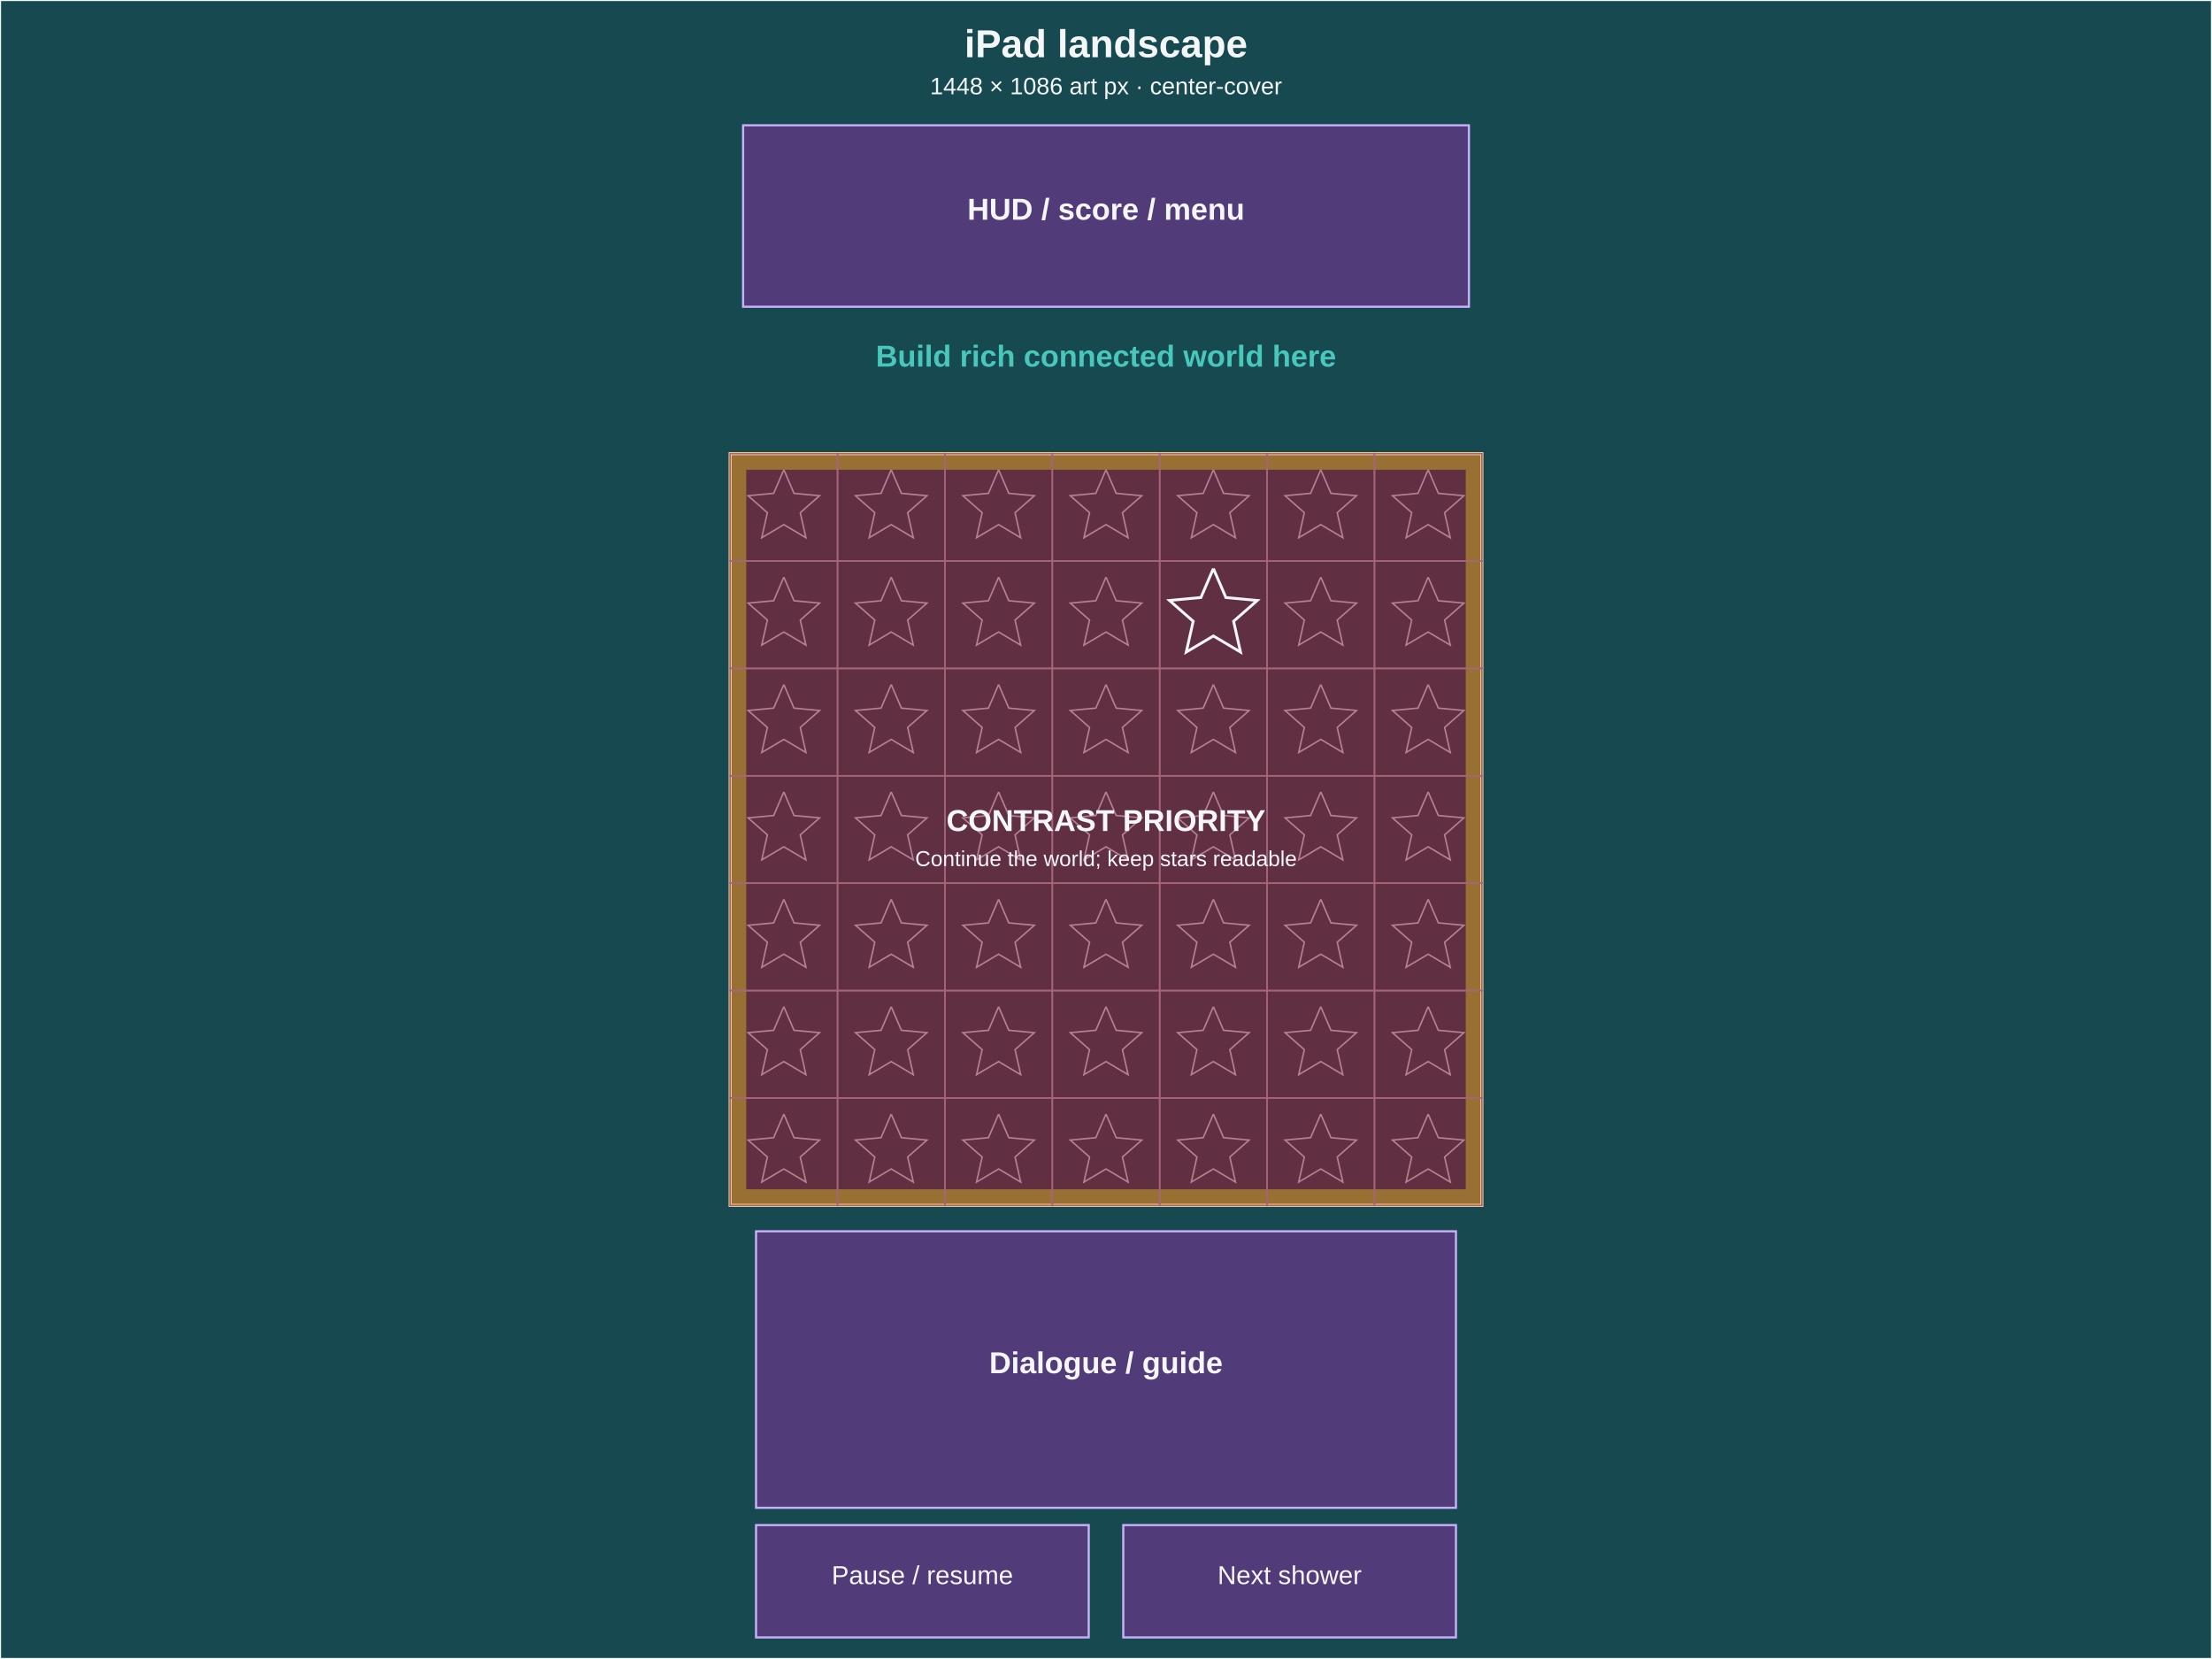
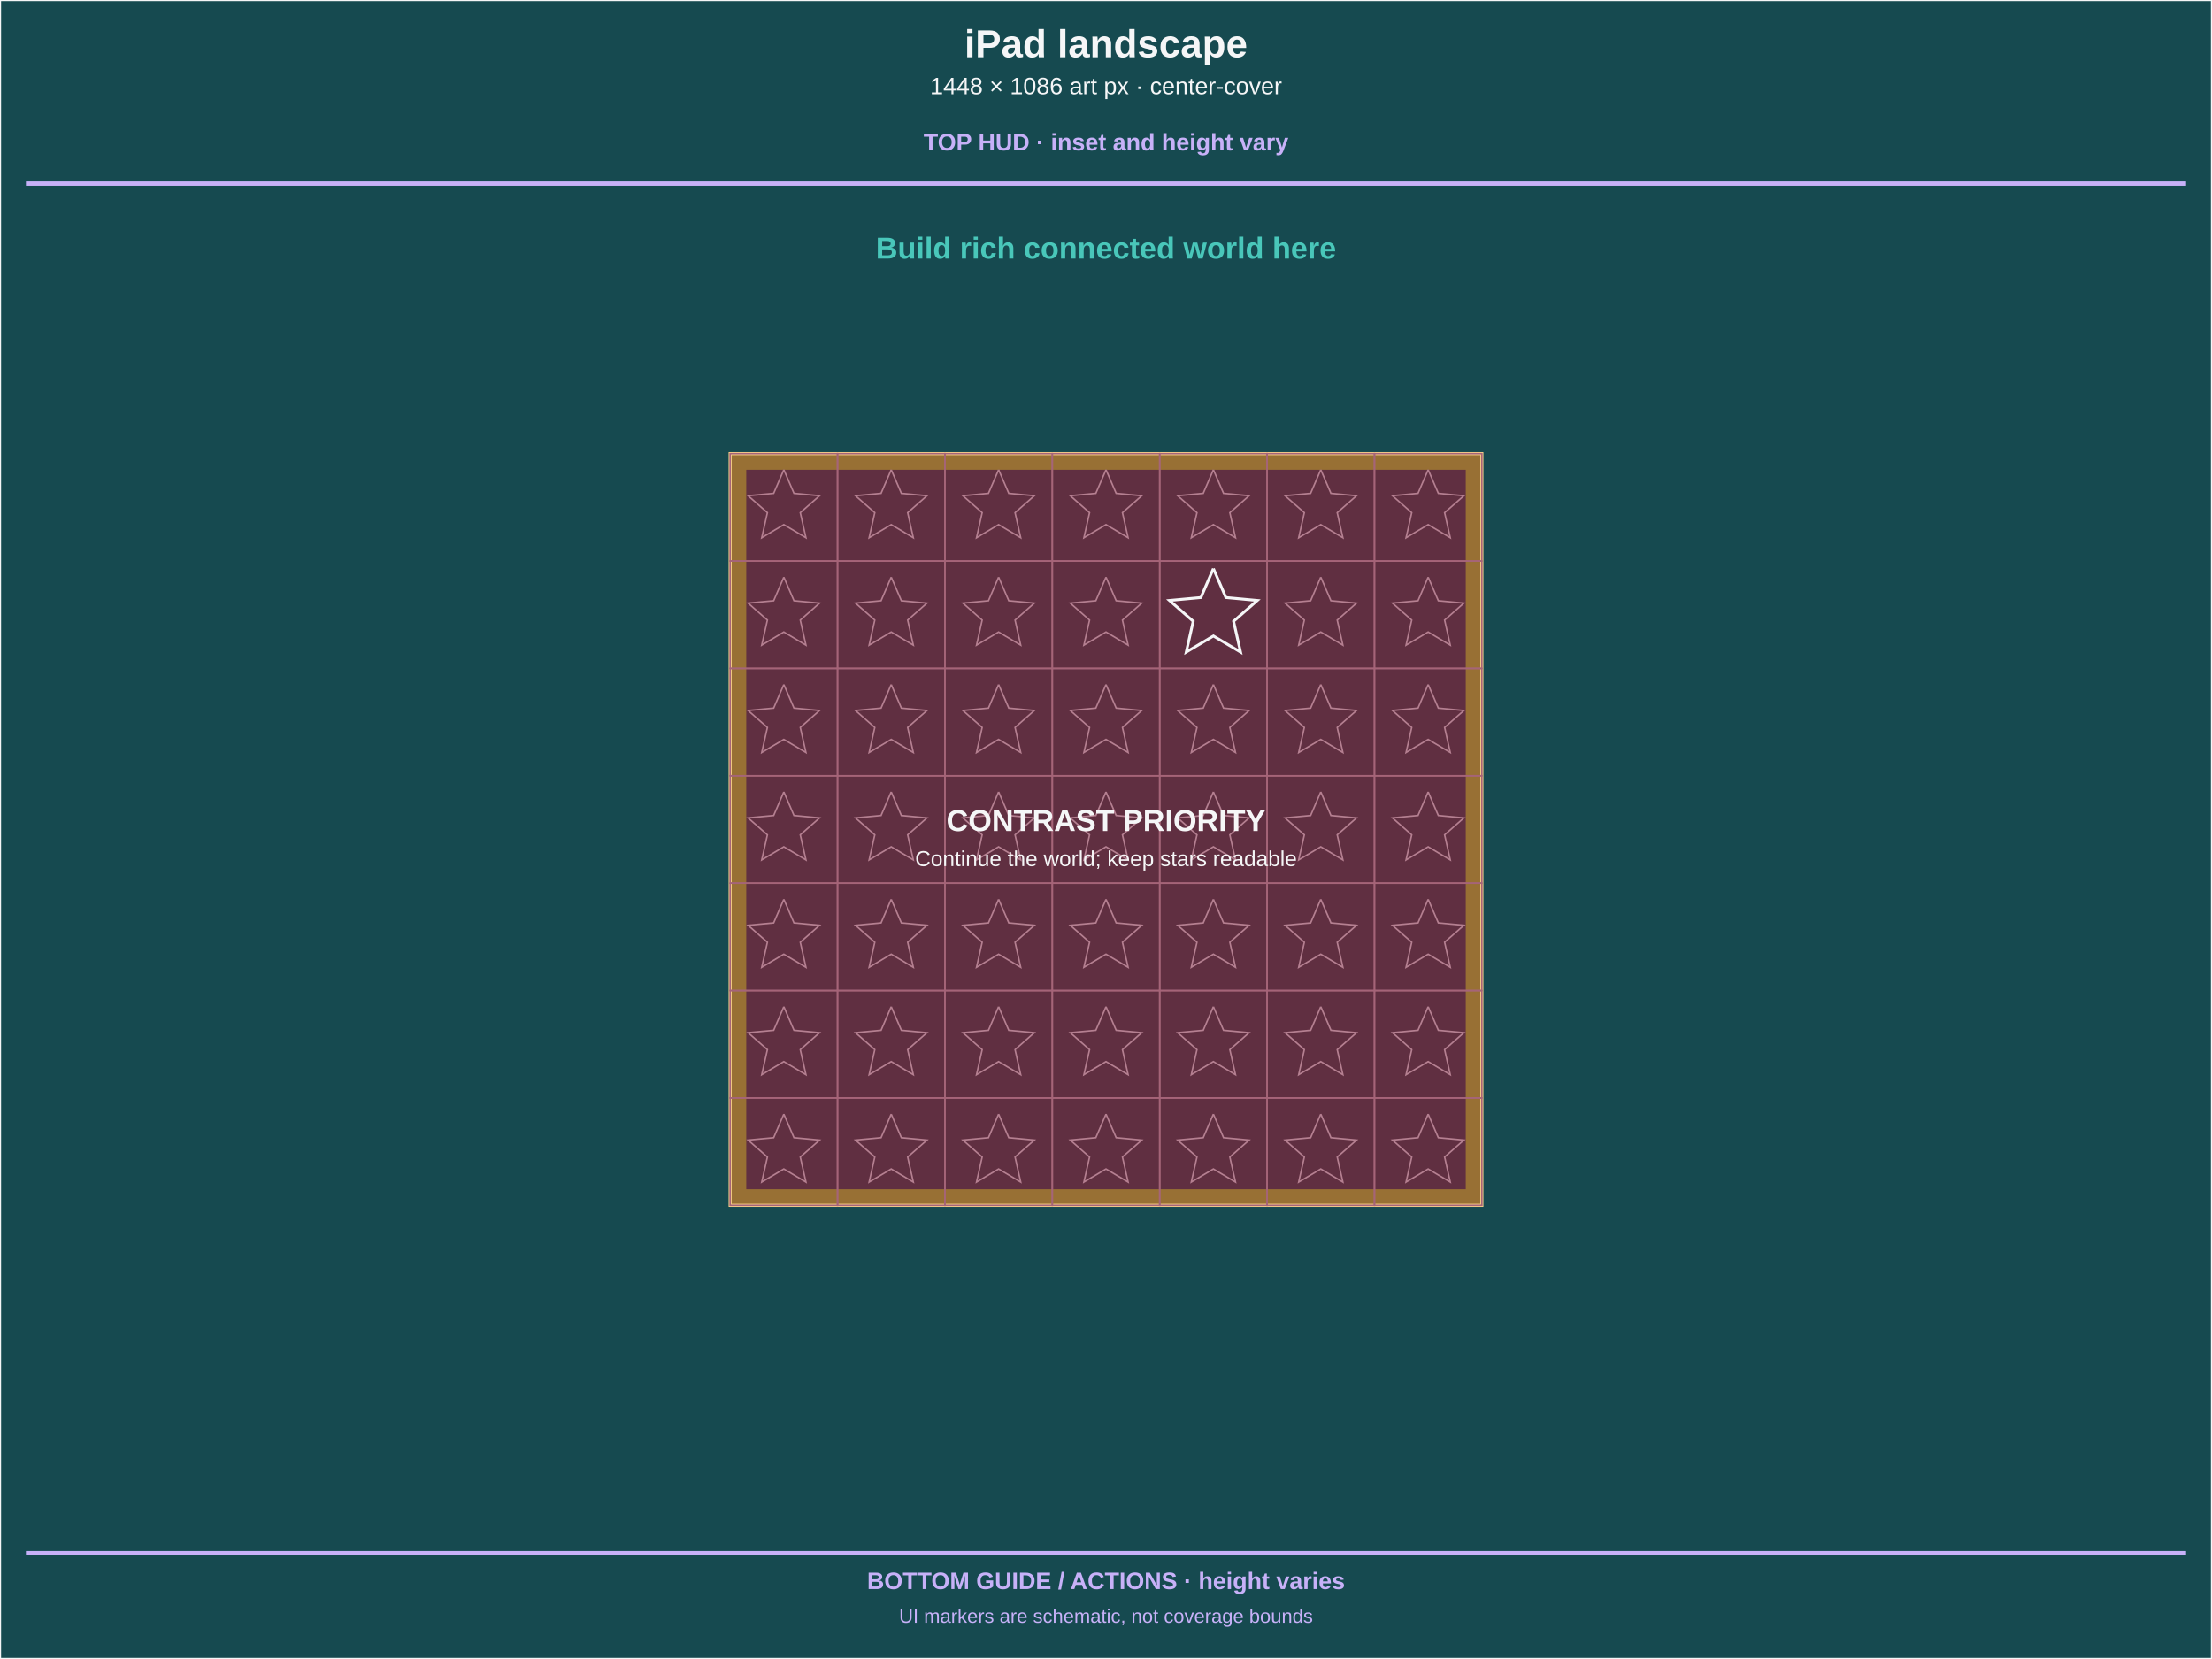
<svg xmlns="http://www.w3.org/2000/svg" width="1448" height="1086" viewBox="0 0 1448 1086" role="img">
  <rect x="0" y="0" width="1448" height="1086" fill="#101b2c" stroke="none" stroke-width="1" />
  <rect x="0" y="0" width="1448" height="1086" fill="#164a50" stroke="none" stroke-width="1" />
  <rect x="477.953" y="296.953" width="492.094" height="492.094" fill="#987034" stroke="#ffd68a" stroke-width="1.98" />
  <rect x="488.498" y="307.498" width="471.004" height="471.004" fill="#602f41" stroke="none" stroke-width="1" />
  <rect x="477.953" y="718.748" width="70.299" height="70.299" fill="none" stroke="#a56478" stroke-width="0.99" />
  <polyline points="513.103,729.293 519.755,744.741 536.503,746.294 523.867,757.395 527.565,773.803 513.103,765.216 498.64,773.803 502.339,757.395 489.702,746.294 506.45,744.741 513.103,729.293" fill="none" stroke="#b58091" stroke-width="0.99" />
  <rect x="548.252" y="718.748" width="70.299" height="70.299" fill="none" stroke="#a56478" stroke-width="0.99" />
  <polyline points="583.402,729.293 590.054,744.741 606.802,746.294 594.166,757.395 597.864,773.803 583.402,765.216 568.939,773.803 572.638,757.395 560.001,746.294 576.749,744.741 583.402,729.293" fill="none" stroke="#b58091" stroke-width="0.99" />
  <rect x="618.551" y="718.748" width="70.299" height="70.299" fill="none" stroke="#a56478" stroke-width="0.99" />
  <polyline points="653.701,729.293 660.354,744.741 677.101,746.294 664.465,757.395 668.163,773.803 653.701,765.216 639.239,773.803 642.937,757.395 630.3,746.294 647.048,744.741 653.701,729.293" fill="none" stroke="#b58091" stroke-width="0.99" />
  <rect x="688.85" y="718.748" width="70.299" height="70.299" fill="none" stroke="#a56478" stroke-width="0.99" />
  <polyline points="724,729.293 730.653,744.741 747.4,746.294 734.764,757.395 738.462,773.803 724,765.216 709.538,773.803 713.236,757.395 700.6,746.294 717.347,744.741 724,729.293" fill="none" stroke="#b58091" stroke-width="0.99" />
  <rect x="759.15" y="718.748" width="70.299" height="70.299" fill="none" stroke="#a56478" stroke-width="0.99" />
  <polyline points="794.299,729.293 800.952,744.741 817.7,746.294 805.063,757.395 808.761,773.803 794.299,765.216 779.837,773.803 783.535,757.395 770.899,746.294 787.646,744.741 794.299,729.293" fill="none" stroke="#b58091" stroke-width="0.99" />
  <rect x="829.449" y="718.748" width="70.299" height="70.299" fill="none" stroke="#a56478" stroke-width="0.99" />
  <polyline points="864.598,729.293 871.251,744.741 887.999,746.294 875.362,757.395 879.061,773.803 864.598,765.216 850.136,773.803 853.834,757.395 841.198,746.294 857.946,744.741 864.598,729.293" fill="none" stroke="#b58091" stroke-width="0.99" />
  <rect x="899.748" y="718.748" width="70.299" height="70.299" fill="none" stroke="#a56478" stroke-width="0.99" />
  <polyline points="934.897,729.293 941.55,744.741 958.298,746.294 945.662,757.395 949.36,773.803 934.897,765.216 920.435,773.803 924.133,757.395 911.497,746.294 928.245,744.741 934.897,729.293" fill="none" stroke="#b58091" stroke-width="0.99" />
  <rect x="477.953" y="648.449" width="70.299" height="70.299" fill="none" stroke="#a56478" stroke-width="0.99" />
  <polyline points="513.103,658.994 519.755,674.442 536.503,675.995 523.867,687.096 527.565,703.504 513.103,694.916 498.64,703.504 502.339,687.096 489.702,675.995 506.45,674.442 513.103,658.994" fill="none" stroke="#b58091" stroke-width="0.99" />
  <rect x="548.252" y="648.449" width="70.299" height="70.299" fill="none" stroke="#a56478" stroke-width="0.99" />
  <polyline points="583.402,658.994 590.054,674.442 606.802,675.995 594.166,687.096 597.864,703.504 583.402,694.916 568.939,703.504 572.638,687.096 560.001,675.995 576.749,674.442 583.402,658.994" fill="none" stroke="#b58091" stroke-width="0.99" />
  <rect x="618.551" y="648.449" width="70.299" height="70.299" fill="none" stroke="#a56478" stroke-width="0.99" />
  <polyline points="653.701,658.994 660.354,674.442 677.101,675.995 664.465,687.096 668.163,703.504 653.701,694.916 639.239,703.504 642.937,687.096 630.3,675.995 647.048,674.442 653.701,658.994" fill="none" stroke="#b58091" stroke-width="0.99" />
  <rect x="688.85" y="648.449" width="70.299" height="70.299" fill="none" stroke="#a56478" stroke-width="0.99" />
  <polyline points="724,658.994 730.653,674.442 747.4,675.995 734.764,687.096 738.462,703.504 724,694.916 709.538,703.504 713.236,687.096 700.6,675.995 717.347,674.442 724,658.994" fill="none" stroke="#b58091" stroke-width="0.99" />
  <rect x="759.15" y="648.449" width="70.299" height="70.299" fill="none" stroke="#a56478" stroke-width="0.99" />
  <polyline points="794.299,658.994 800.952,674.442 817.7,675.995 805.063,687.096 808.761,703.504 794.299,694.916 779.837,703.504 783.535,687.096 770.899,675.995 787.646,674.442 794.299,658.994" fill="none" stroke="#b58091" stroke-width="0.99" />
  <rect x="829.449" y="648.449" width="70.299" height="70.299" fill="none" stroke="#a56478" stroke-width="0.99" />
  <polyline points="864.598,658.994 871.251,674.442 887.999,675.995 875.362,687.096 879.061,703.504 864.598,694.916 850.136,703.504 853.834,687.096 841.198,675.995 857.946,674.442 864.598,658.994" fill="none" stroke="#b58091" stroke-width="0.99" />
  <rect x="899.748" y="648.449" width="70.299" height="70.299" fill="none" stroke="#a56478" stroke-width="0.99" />
  <polyline points="934.897,658.994 941.55,674.442 958.298,675.995 945.662,687.096 949.36,703.504 934.897,694.916 920.435,703.504 924.133,687.096 911.497,675.995 928.245,674.442 934.897,658.994" fill="none" stroke="#b58091" stroke-width="0.99" />
  <rect x="477.953" y="578.15" width="70.299" height="70.299" fill="none" stroke="#a56478" stroke-width="0.99" />
  <polyline points="513.103,588.694 519.755,604.143 536.503,605.696 523.867,616.797 527.565,633.205 513.103,624.617 498.64,633.205 502.339,616.797 489.702,605.696 506.45,604.143 513.103,588.694" fill="none" stroke="#b58091" stroke-width="0.99" />
  <rect x="548.252" y="578.15" width="70.299" height="70.299" fill="none" stroke="#a56478" stroke-width="0.99" />
  <polyline points="583.402,588.694 590.054,604.143 606.802,605.696 594.166,616.797 597.864,633.205 583.402,624.617 568.939,633.205 572.638,616.797 560.001,605.696 576.749,604.143 583.402,588.694" fill="none" stroke="#b58091" stroke-width="0.99" />
  <rect x="618.551" y="578.15" width="70.299" height="70.299" fill="none" stroke="#a56478" stroke-width="0.99" />
  <polyline points="653.701,588.694 660.354,604.143 677.101,605.696 664.465,616.797 668.163,633.205 653.701,624.617 639.239,633.205 642.937,616.797 630.3,605.696 647.048,604.143 653.701,588.694" fill="none" stroke="#b58091" stroke-width="0.99" />
  <rect x="688.85" y="578.15" width="70.299" height="70.299" fill="none" stroke="#a56478" stroke-width="0.99" />
  <polyline points="724,588.694 730.653,604.143 747.4,605.696 734.764,616.797 738.462,633.205 724,624.617 709.538,633.205 713.236,616.797 700.6,605.696 717.347,604.143 724,588.694" fill="none" stroke="#b58091" stroke-width="0.99" />
  <rect x="759.15" y="578.15" width="70.299" height="70.299" fill="none" stroke="#a56478" stroke-width="0.99" />
  <polyline points="794.299,588.694 800.952,604.143 817.7,605.696 805.063,616.797 808.761,633.205 794.299,624.617 779.837,633.205 783.535,616.797 770.899,605.696 787.646,604.143 794.299,588.694" fill="none" stroke="#b58091" stroke-width="0.99" />
  <rect x="829.449" y="578.15" width="70.299" height="70.299" fill="none" stroke="#a56478" stroke-width="0.99" />
  <polyline points="864.598,588.694 871.251,604.143 887.999,605.696 875.362,616.797 879.061,633.205 864.598,624.617 850.136,633.205 853.834,616.797 841.198,605.696 857.946,604.143 864.598,588.694" fill="none" stroke="#b58091" stroke-width="0.99" />
  <rect x="899.748" y="578.15" width="70.299" height="70.299" fill="none" stroke="#a56478" stroke-width="0.99" />
  <polyline points="934.897,588.694 941.55,604.143 958.298,605.696 945.662,616.797 949.36,633.205 934.897,624.617 920.435,633.205 924.133,616.797 911.497,605.696 928.245,604.143 934.897,588.694" fill="none" stroke="#b58091" stroke-width="0.99" />
  <rect x="477.953" y="507.85" width="70.299" height="70.299" fill="none" stroke="#a56478" stroke-width="0.99" />
  <polyline points="513.103,518.395 519.755,533.843 536.503,535.397 523.867,546.497 527.565,562.906 513.103,554.318 498.64,562.906 502.339,546.497 489.702,535.397 506.45,533.843 513.103,518.395" fill="none" stroke="#b58091" stroke-width="0.99" />
  <rect x="548.252" y="507.85" width="70.299" height="70.299" fill="none" stroke="#a56478" stroke-width="0.99" />
  <polyline points="583.402,518.395 590.054,533.843 606.802,535.397 594.166,546.497 597.864,562.906 583.402,554.318 568.939,562.906 572.638,546.497 560.001,535.397 576.749,533.843 583.402,518.395" fill="none" stroke="#b58091" stroke-width="0.99" />
  <rect x="618.551" y="507.85" width="70.299" height="70.299" fill="none" stroke="#a56478" stroke-width="0.99" />
  <polyline points="653.701,518.395 660.354,533.843 677.101,535.397 664.465,546.497 668.163,562.906 653.701,554.318 639.239,562.906 642.937,546.497 630.3,535.397 647.048,533.843 653.701,518.395" fill="none" stroke="#b58091" stroke-width="0.99" />
  <rect x="688.85" y="507.85" width="70.299" height="70.299" fill="none" stroke="#a56478" stroke-width="0.99" />
  <polyline points="724,518.395 730.653,533.843 747.4,535.397 734.764,546.497 738.462,562.906 724,554.318 709.538,562.906 713.236,546.497 700.6,535.397 717.347,533.843 724,518.395" fill="none" stroke="#b58091" stroke-width="0.99" />
  <rect x="759.15" y="507.85" width="70.299" height="70.299" fill="none" stroke="#a56478" stroke-width="0.99" />
  <polyline points="794.299,518.395 800.952,533.843 817.7,535.397 805.063,546.497 808.761,562.906 794.299,554.318 779.837,562.906 783.535,546.497 770.899,535.397 787.646,533.843 794.299,518.395" fill="none" stroke="#b58091" stroke-width="0.99" />
  <rect x="829.449" y="507.85" width="70.299" height="70.299" fill="none" stroke="#a56478" stroke-width="0.99" />
  <polyline points="864.598,518.395 871.251,533.843 887.999,535.397 875.362,546.497 879.061,562.906 864.598,554.318 850.136,562.906 853.834,546.497 841.198,535.397 857.946,533.843 864.598,518.395" fill="none" stroke="#b58091" stroke-width="0.99" />
  <rect x="899.748" y="507.85" width="70.299" height="70.299" fill="none" stroke="#a56478" stroke-width="0.99" />
  <polyline points="934.897,518.395 941.55,533.843 958.298,535.397 945.662,546.497 949.36,562.906 934.897,554.318 920.435,562.906 924.133,546.497 911.497,535.397 928.245,533.843 934.897,518.395" fill="none" stroke="#b58091" stroke-width="0.99" />
  <rect x="477.953" y="437.551" width="70.299" height="70.299" fill="none" stroke="#a56478" stroke-width="0.99" />
  <polyline points="513.103,448.096 519.755,463.544 536.503,465.098 523.867,476.198 527.565,492.606 513.103,484.019 498.64,492.606 502.339,476.198 489.702,465.098 506.45,463.544 513.103,448.096" fill="none" stroke="#b58091" stroke-width="0.99" />
  <rect x="548.252" y="437.551" width="70.299" height="70.299" fill="none" stroke="#a56478" stroke-width="0.99" />
  <polyline points="583.402,448.096 590.054,463.544 606.802,465.098 594.166,476.198 597.864,492.606 583.402,484.019 568.939,492.606 572.638,476.198 560.001,465.098 576.749,463.544 583.402,448.096" fill="none" stroke="#b58091" stroke-width="0.99" />
  <rect x="618.551" y="437.551" width="70.299" height="70.299" fill="none" stroke="#a56478" stroke-width="0.99" />
  <polyline points="653.701,448.096 660.354,463.544 677.101,465.098 664.465,476.198 668.163,492.606 653.701,484.019 639.239,492.606 642.937,476.198 630.3,465.098 647.048,463.544 653.701,448.096" fill="none" stroke="#b58091" stroke-width="0.99" />
  <rect x="688.85" y="437.551" width="70.299" height="70.299" fill="none" stroke="#a56478" stroke-width="0.99" />
  <polyline points="724,448.096 730.653,463.544 747.4,465.098 734.764,476.198 738.462,492.606 724,484.019 709.538,492.606 713.236,476.198 700.6,465.098 717.347,463.544 724,448.096" fill="none" stroke="#b58091" stroke-width="0.99" />
  <rect x="759.15" y="437.551" width="70.299" height="70.299" fill="none" stroke="#a56478" stroke-width="0.99" />
  <polyline points="794.299,448.096 800.952,463.544 817.7,465.098 805.063,476.198 808.761,492.606 794.299,484.019 779.837,492.606 783.535,476.198 770.899,465.098 787.646,463.544 794.299,448.096" fill="none" stroke="#b58091" stroke-width="0.99" />
  <rect x="829.449" y="437.551" width="70.299" height="70.299" fill="none" stroke="#a56478" stroke-width="0.99" />
  <polyline points="864.598,448.096 871.251,463.544 887.999,465.098 875.362,476.198 879.061,492.606 864.598,484.019 850.136,492.606 853.834,476.198 841.198,465.098 857.946,463.544 864.598,448.096" fill="none" stroke="#b58091" stroke-width="0.99" />
  <rect x="899.748" y="437.551" width="70.299" height="70.299" fill="none" stroke="#a56478" stroke-width="0.99" />
  <polyline points="934.897,448.096 941.55,463.544 958.298,465.098 945.662,476.198 949.36,492.606 934.897,484.019 920.435,492.606 924.133,476.198 911.497,465.098 928.245,463.544 934.897,448.096" fill="none" stroke="#b58091" stroke-width="0.99" />
  <rect x="477.953" y="367.252" width="70.299" height="70.299" fill="none" stroke="#a56478" stroke-width="0.99" />
  <polyline points="513.103,377.797 519.755,393.245 536.503,394.798 523.867,405.899 527.565,422.307 513.103,413.72 498.64,422.307 502.339,405.899 489.702,394.798 506.45,393.245 513.103,377.797" fill="none" stroke="#b58091" stroke-width="0.99" />
  <rect x="548.252" y="367.252" width="70.299" height="70.299" fill="none" stroke="#a56478" stroke-width="0.99" />
  <polyline points="583.402,377.797 590.054,393.245 606.802,394.798 594.166,405.899 597.864,422.307 583.402,413.72 568.939,422.307 572.638,405.899 560.001,394.798 576.749,393.245 583.402,377.797" fill="none" stroke="#b58091" stroke-width="0.99" />
  <rect x="618.551" y="367.252" width="70.299" height="70.299" fill="none" stroke="#a56478" stroke-width="0.99" />
  <polyline points="653.701,377.797 660.354,393.245 677.101,394.798 664.465,405.899 668.163,422.307 653.701,413.72 639.239,422.307 642.937,405.899 630.3,394.798 647.048,393.245 653.701,377.797" fill="none" stroke="#b58091" stroke-width="0.99" />
  <rect x="688.85" y="367.252" width="70.299" height="70.299" fill="none" stroke="#a56478" stroke-width="0.99" />
  <polyline points="724,377.797 730.653,393.245 747.4,394.798 734.764,405.899 738.462,422.307 724,413.72 709.538,422.307 713.236,405.899 700.6,394.798 717.347,393.245 724,377.797" fill="none" stroke="#b58091" stroke-width="0.99" />
  <rect x="759.15" y="367.252" width="70.299" height="70.299" fill="none" stroke="#a56478" stroke-width="0.99" />
  <polyline points="794.299,372.173 802.472,391.152 823.048,393.061 807.524,406.699 812.067,426.857 794.299,416.307 776.531,426.857 781.074,406.699 765.55,393.061 786.126,391.152 794.299,372.173" fill="none" stroke="#f5f6f7" stroke-width="1.838" />
  <rect x="829.449" y="367.252" width="70.299" height="70.299" fill="none" stroke="#a56478" stroke-width="0.99" />
  <polyline points="864.598,377.797 871.251,393.245 887.999,394.798 875.362,405.899 879.061,422.307 864.598,413.72 850.136,422.307 853.834,405.899 841.198,394.798 857.946,393.245 864.598,377.797" fill="none" stroke="#b58091" stroke-width="0.99" />
  <rect x="899.748" y="367.252" width="70.299" height="70.299" fill="none" stroke="#a56478" stroke-width="0.99" />
  <polyline points="934.897,377.797 941.55,393.245 958.298,394.798 945.662,405.899 949.36,422.307 934.897,413.72 920.435,422.307 924.133,405.899 911.497,394.798 928.245,393.245 934.897,377.797" fill="none" stroke="#b58091" stroke-width="0.99" />
  <rect x="477.953" y="296.953" width="70.299" height="70.299" fill="none" stroke="#a56478" stroke-width="0.99" />
  <polyline points="513.103,307.498 519.755,322.946 536.503,324.499 523.867,335.6 527.565,352.008 513.103,343.421 498.64,352.008 502.339,335.6 489.702,324.499 506.45,322.946 513.103,307.498" fill="none" stroke="#b58091" stroke-width="0.99" />
  <rect x="548.252" y="296.953" width="70.299" height="70.299" fill="none" stroke="#a56478" stroke-width="0.99" />
  <polyline points="583.402,307.498 590.054,322.946 606.802,324.499 594.166,335.6 597.864,352.008 583.402,343.421 568.939,352.008 572.638,335.6 560.001,324.499 576.749,322.946 583.402,307.498" fill="none" stroke="#b58091" stroke-width="0.99" />
  <rect x="618.551" y="296.953" width="70.299" height="70.299" fill="none" stroke="#a56478" stroke-width="0.99" />
  <polyline points="653.701,307.498 660.354,322.946 677.101,324.499 664.465,335.6 668.163,352.008 653.701,343.421 639.239,352.008 642.937,335.6 630.3,324.499 647.048,322.946 653.701,307.498" fill="none" stroke="#b58091" stroke-width="0.99" />
  <rect x="688.85" y="296.953" width="70.299" height="70.299" fill="none" stroke="#a56478" stroke-width="0.99" />
  <polyline points="724,307.498 730.653,322.946 747.4,324.499 734.764,335.6 738.462,352.008 724,343.421 709.538,352.008 713.236,335.6 700.6,324.499 717.347,322.946 724,307.498" fill="none" stroke="#b58091" stroke-width="0.99" />
  <rect x="759.15" y="296.953" width="70.299" height="70.299" fill="none" stroke="#a56478" stroke-width="0.99" />
  <polyline points="794.299,307.498 800.952,322.946 817.7,324.499 805.063,335.6 808.761,352.008 794.299,343.421 779.837,352.008 783.535,335.6 770.899,324.499 787.646,322.946 794.299,307.498" fill="none" stroke="#b58091" stroke-width="0.99" />
  <rect x="829.449" y="296.953" width="70.299" height="70.299" fill="none" stroke="#a56478" stroke-width="0.99" />
  <polyline points="864.598,307.498 871.251,322.946 887.999,324.499 875.362,335.6 879.061,352.008 864.598,343.421 850.136,352.008 853.834,335.6 841.198,324.499 857.946,322.946 864.598,307.498" fill="none" stroke="#b58091" stroke-width="0.99" />
  <rect x="899.748" y="296.953" width="70.299" height="70.299" fill="none" stroke="#a56478" stroke-width="0.99" />
  <polyline points="934.897,307.498 941.55,322.946 958.298,324.499 945.662,335.6 949.36,352.008 934.897,343.421 920.435,352.008 924.133,335.6 911.497,324.499 928.245,322.946 934.897,307.498" fill="none" stroke="#b58091" stroke-width="0.99" />
-   <rect x="486.438" y="82.016" width="475.125" height="118.781" fill="#523b79" stroke="#c7b1f8" stroke-width="1.414" />
-   <text x="724" y="130.094" fill="#f5f6f7" font-family="Arial, sans-serif" font-size="19.797" font-weight="700" text-anchor="middle" dominant-baseline="hanging">HUD / score / menu</text>
-   <rect x="494.922" y="806.016" width="458.156" height="181" fill="#523b79" stroke="#c7b1f8" stroke-width="1.414" />
-   <text x="724" y="885.203" fill="#f5f6f7" font-family="Arial, sans-serif" font-size="19.797" font-weight="700" text-anchor="middle" dominant-baseline="hanging">Dialogue / guide</text>
-   <rect x="494.922" y="998.328" width="217.766" height="73.531" fill="#523b79" stroke="#c7b1f8" stroke-width="1.414" />
-   <text x="603.805" y="1025.195" fill="#f5f6f7" font-family="Arial, sans-serif" font-size="16.969" font-weight="400" text-anchor="middle" dominant-baseline="hanging">Pause / resume</text>
-   <rect x="735.312" y="998.328" width="217.766" height="73.531" fill="#523b79" stroke="#c7b1f8" stroke-width="1.414" />
-   <text x="844.195" y="1025.195" fill="#f5f6f7" font-family="Arial, sans-serif" font-size="16.969" font-weight="400" text-anchor="middle" dominant-baseline="hanging">Next shower</text>
+   <polyline points="16.969,120.195 1431.031,120.195" fill="none" stroke="#c7b1f8" stroke-width="2.828" />
+   <text x="724" y="87.672" fill="#c7b1f8" font-family="Arial, sans-serif" font-size="15.555" font-weight="700" text-anchor="middle" dominant-baseline="hanging">TOP HUD · inset and height vary</text>
+   <polyline points="16.969,1016.711 1431.031,1016.711" fill="none" stroke="#c7b1f8" stroke-width="2.828" />
+   <text x="724" y="1029.438" fill="#c7b1f8" font-family="Arial, sans-serif" font-size="15.555" font-weight="700" text-anchor="middle" dominant-baseline="hanging">BOTTOM GUIDE / ACTIONS · height varies</text>
+   <text x="724" y="1053.477" fill="#c7b1f8" font-family="Arial, sans-serif" font-size="12.727" font-weight="400" text-anchor="middle" dominant-baseline="hanging">UI markers are schematic, not coverage bounds</text>
  <text x="724" y="19.797" fill="#f5f6f7" font-family="Arial, sans-serif" font-size="25.453" font-weight="700" text-anchor="middle" dominant-baseline="hanging">iPad landscape</text>
  <text x="724" y="50.906" fill="#f5f6f7" font-family="Arial, sans-serif" font-size="15.555" font-weight="400" text-anchor="middle" dominant-baseline="hanging">1448 × 1086 art px · center-cover</text>
-   <text x="724" y="226.25" fill="#49c7ba" font-family="Arial, sans-serif" font-size="19.797" font-weight="700" text-anchor="middle" dominant-baseline="hanging">Build rich connected world here</text>
+   <text x="724" y="155.547" fill="#49c7ba" font-family="Arial, sans-serif" font-size="19.797" font-weight="700" text-anchor="middle" dominant-baseline="hanging">Build rich connected world here</text>
  <text x="724" y="530.273" fill="#f5f6f7" font-family="Arial, sans-serif" font-size="19.797" font-weight="700" text-anchor="middle" dominant-baseline="hanging">CONTRAST PRIORITY</text>
  <text x="724" y="557.141" fill="#f5f6f7" font-family="Arial, sans-serif" font-size="14.141" font-weight="400" text-anchor="middle" dominant-baseline="hanging">Continue the world; keep stars readable</text>
  <rect x="-0" y="-0" width="1448" height="1086" fill="none" stroke="#f5f6f7" stroke-width="1.414" />
</svg>
